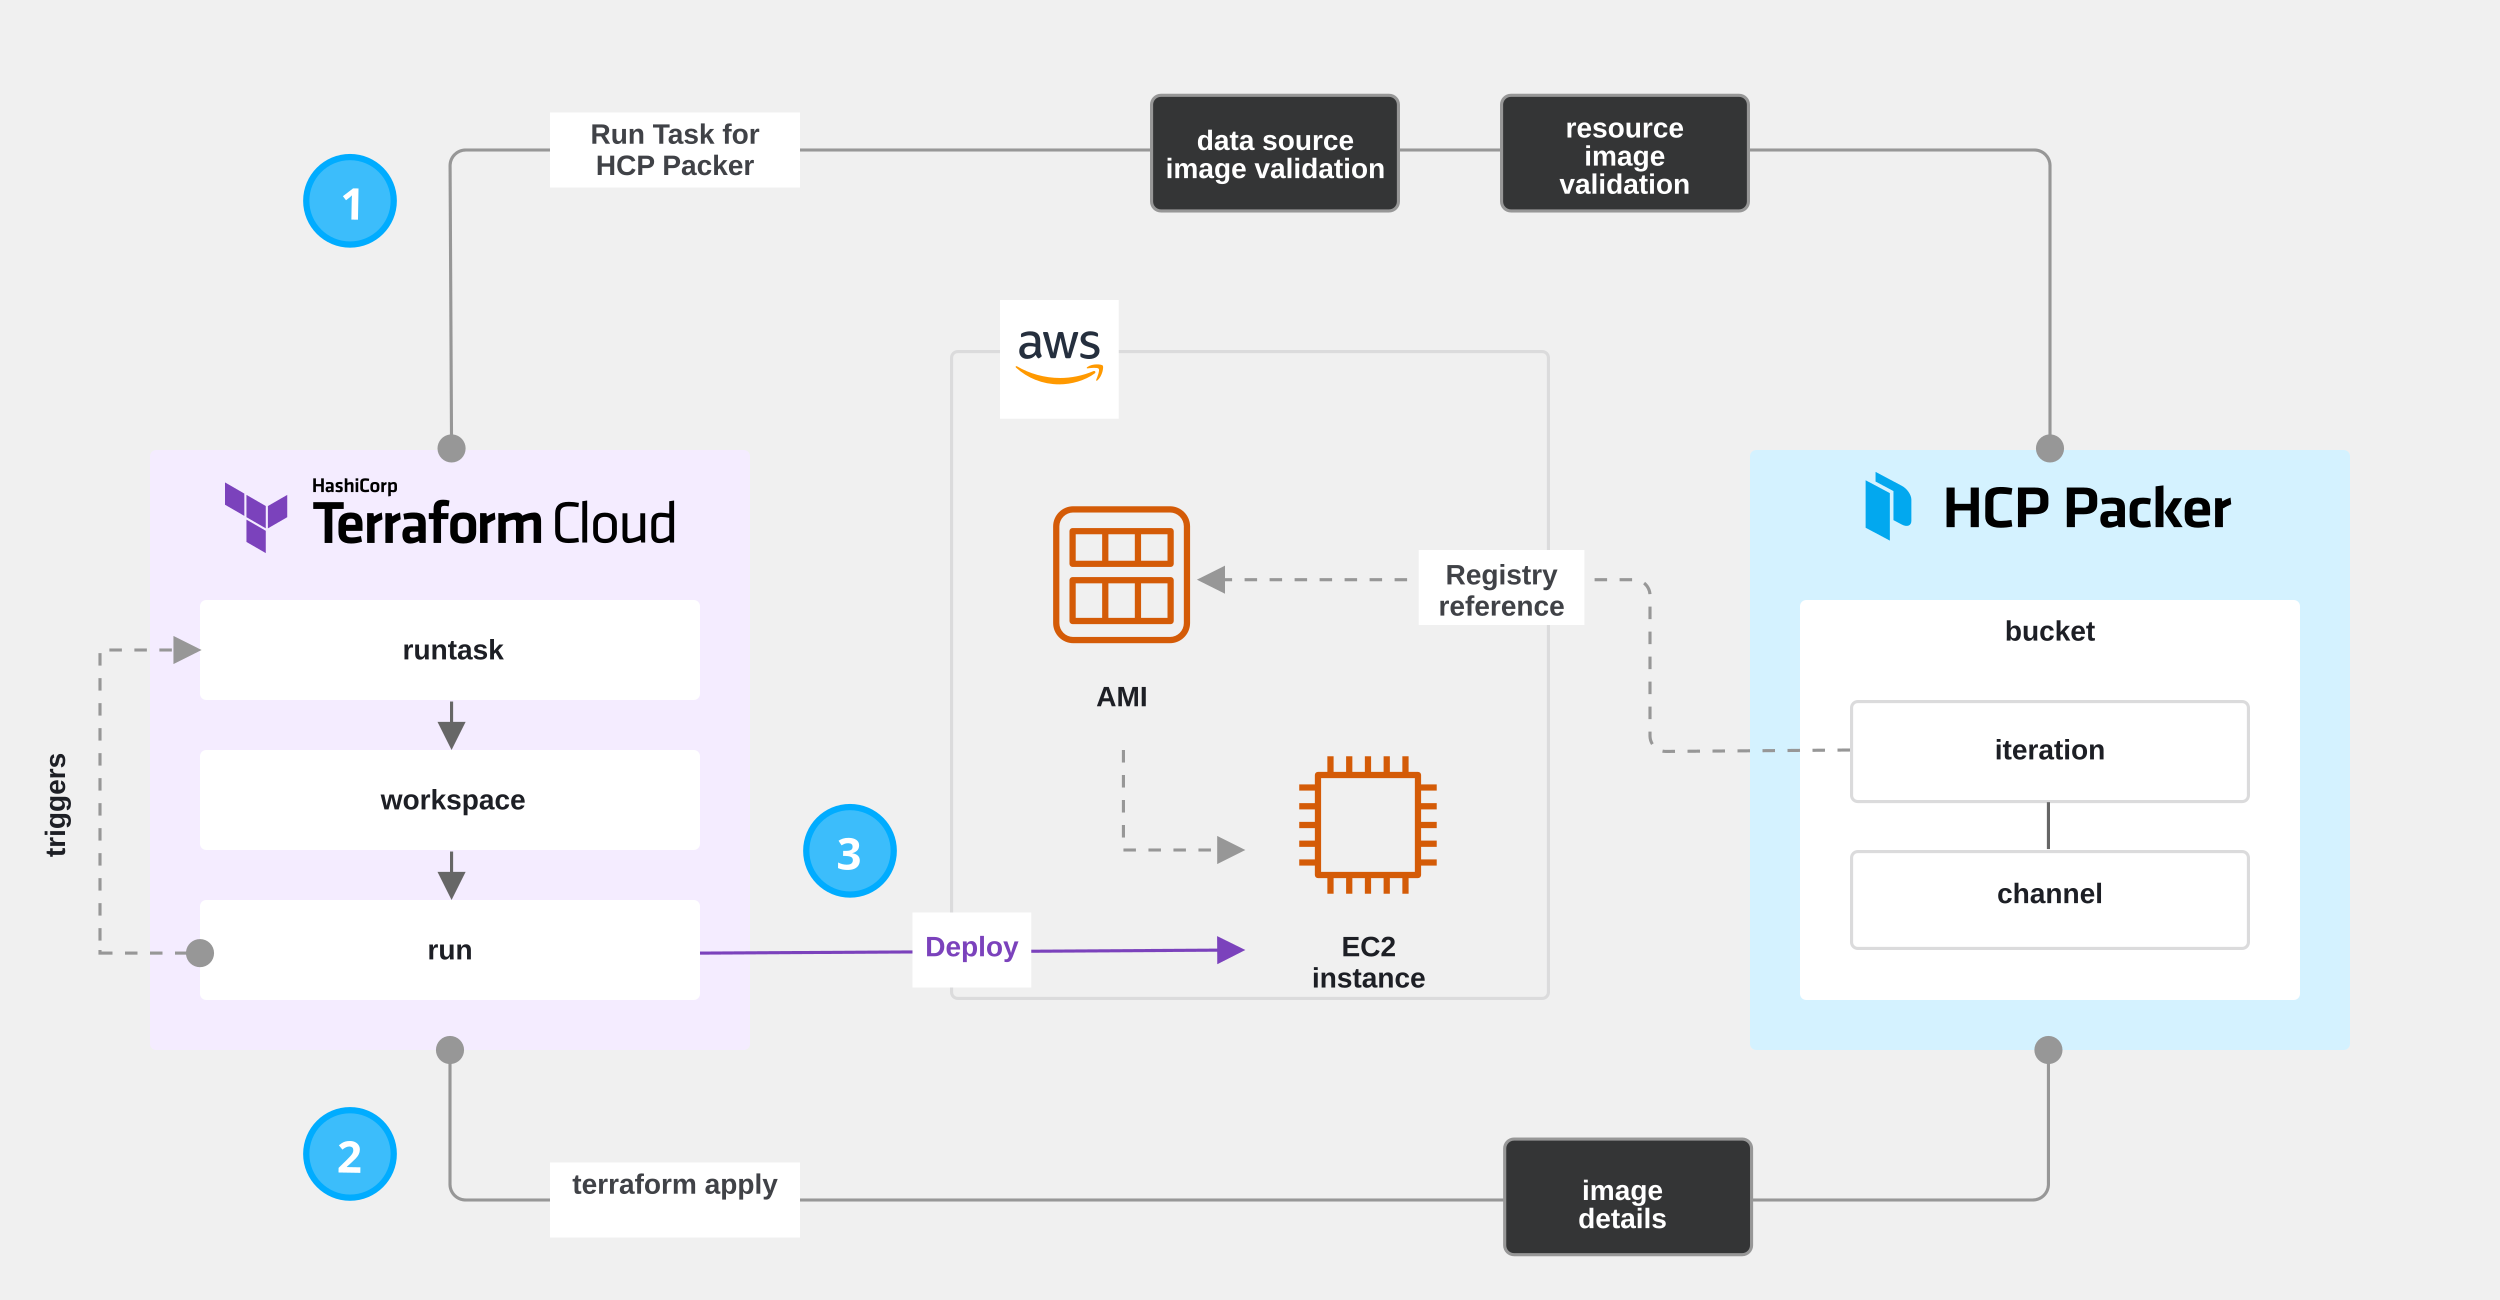
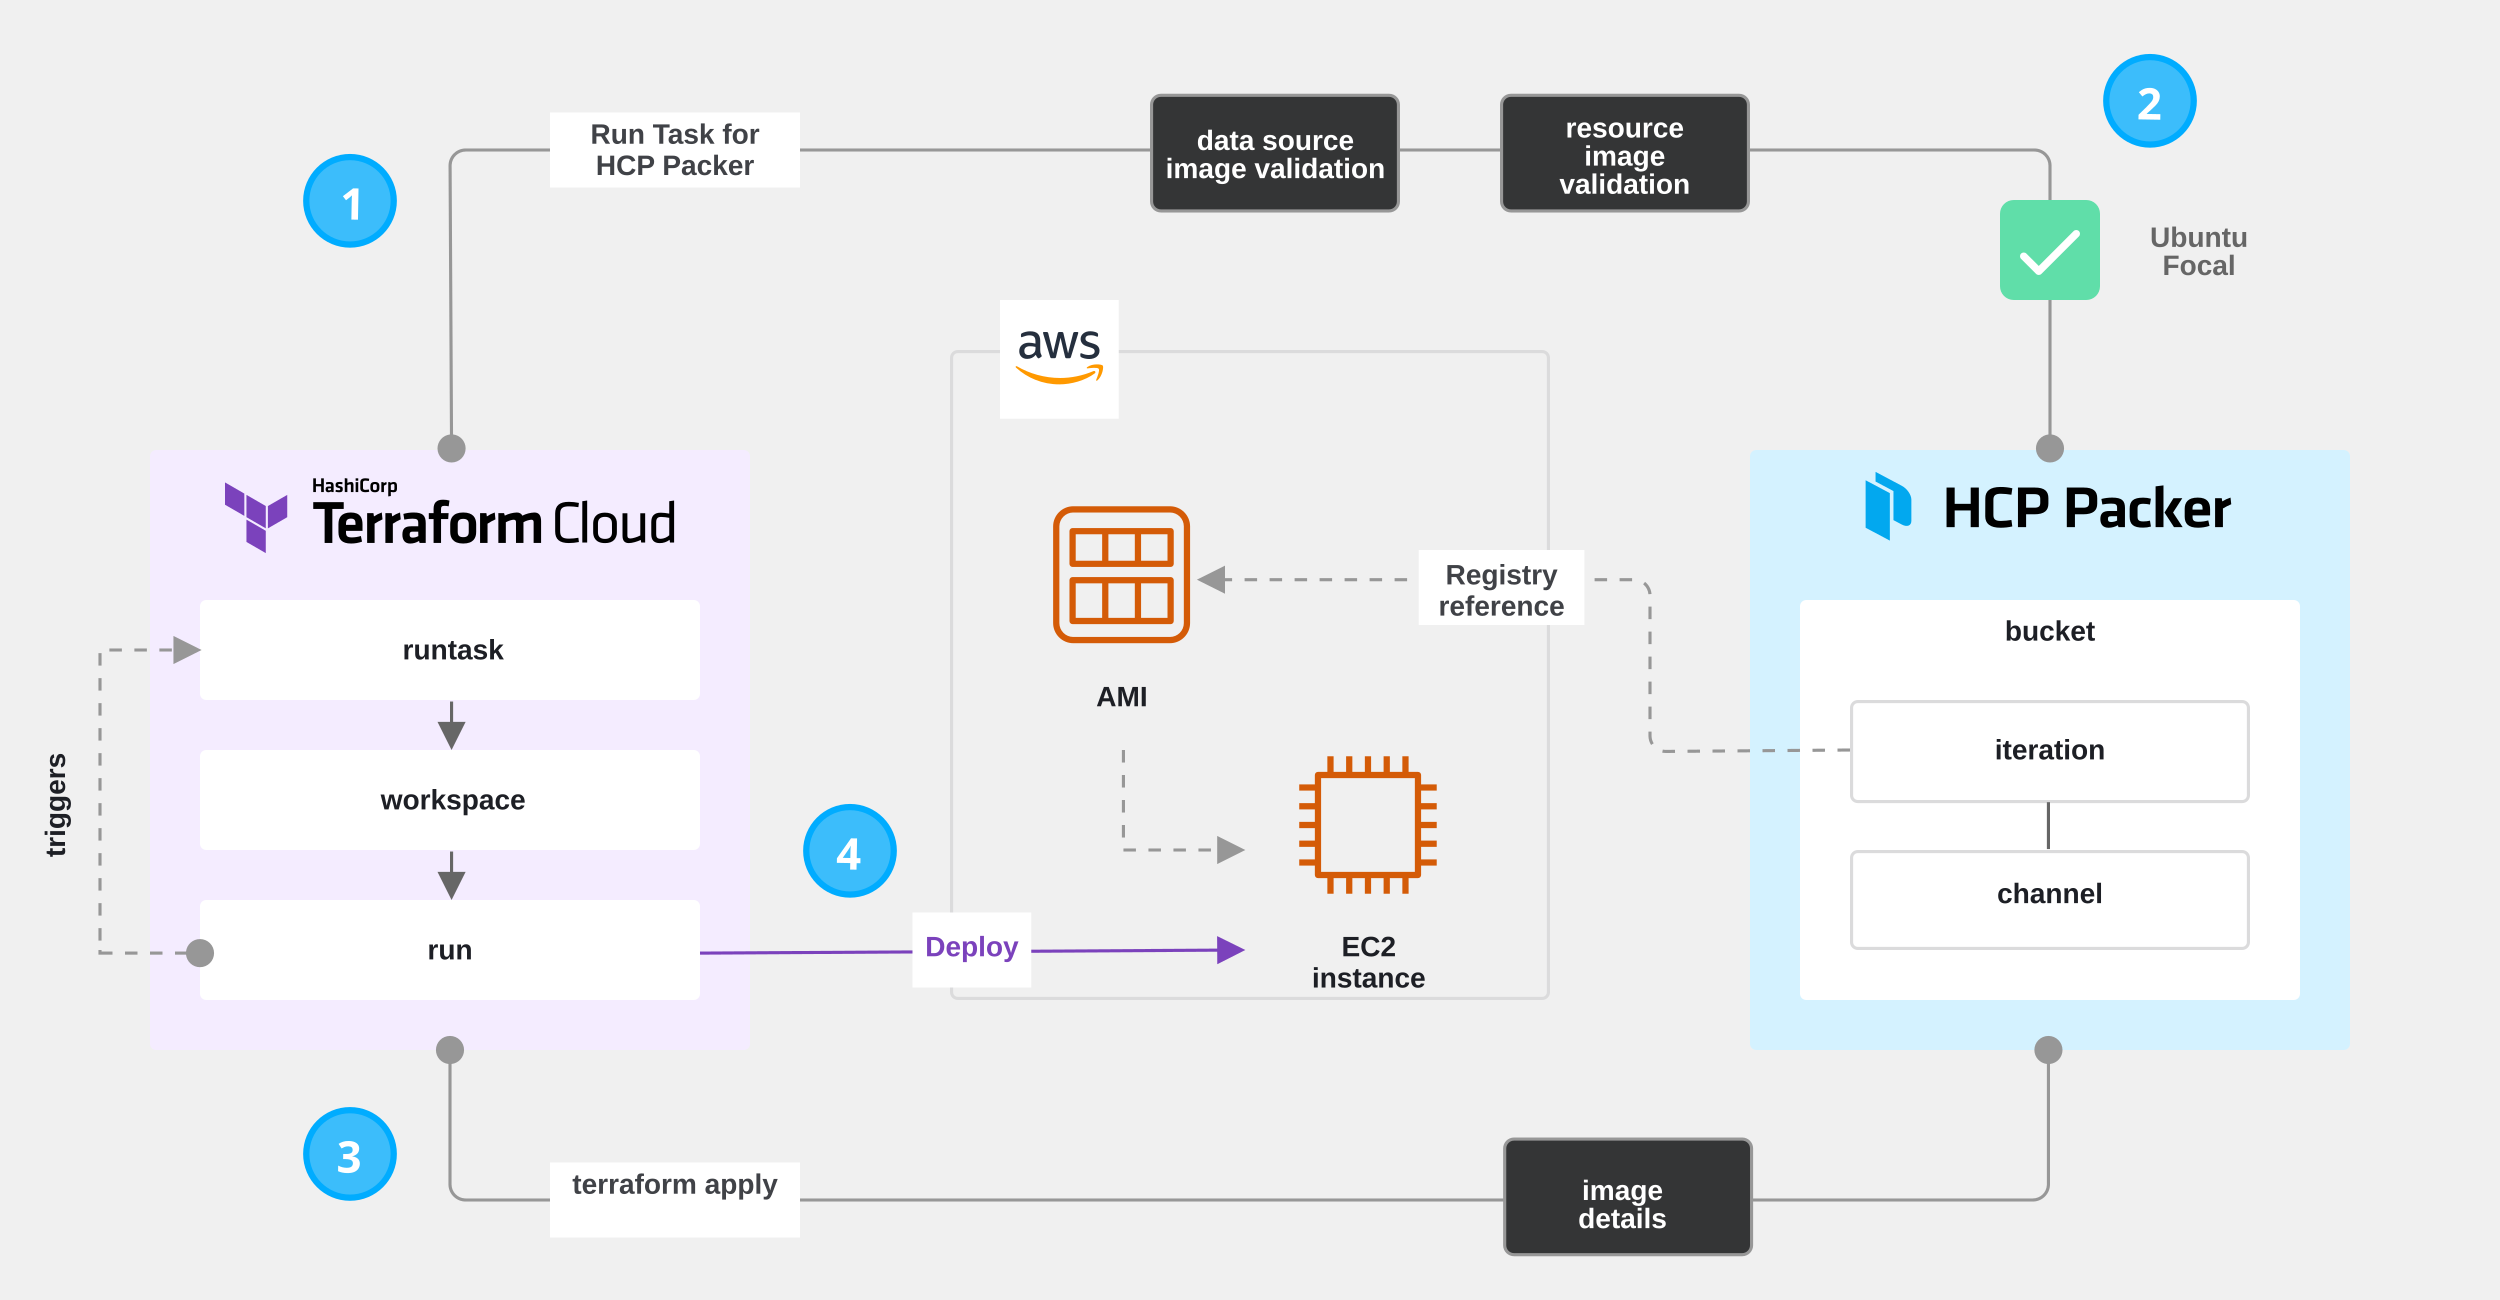
<svg xmlns="http://www.w3.org/2000/svg" width="800px" height="416px" viewBox="0 0 800 416" version="1.1">
  <g id="TFC_run_task" stroke="none" stroke-width="1" fill="none" fill-rule="evenodd">
    <g id="TFC-Env" transform="translate(48, 144)">
      <rect id="Rectangle" fill="#F4ECFF" x="0" y="0" width="192" height="192" rx="2" />
      <rect id="Rectangle" fill="#FFFFFF" x="16" y="144" width="160" height="32" rx="2" />
      <rect id="Rectangle" fill="#FFFFFF" x="16" y="96" width="160" height="32" rx="2" />
      <text id="workspace" font-family="Arial-BoldMT, Arial" font-size="9" font-weight="bold" letter-spacing="-0.018" fill="#1D1F25">
        <tspan x="73.819" y="115">workspace</tspan>
      </text>
      <rect id="Rectangle" fill="#FFFFFF" x="16" y="48" width="160" height="32" rx="2" />
      <text id="runtask" font-family="Arial-BoldMT, Arial" font-size="9" font-weight="bold" letter-spacing="-0.018" fill="#1D1F25">
        <tspan x="80.808" y="67">runtask</tspan>
      </text>
      <text id="run" font-family="Arial-BoldMT, Arial" font-size="9" font-weight="bold" letter-spacing="-0.018" fill="#1D1F25">
        <tspan x="88.778" y="163">run</tspan>
      </text>
      <path id="Path-3" d="M97,128.5 L97,135 L101,135 L96.5,144 L92,135 L96,135 L96,128.5 L97,128.5 Z" fill="#666666" fill-rule="nonzero" />
      <path id="Path-3" d="M97,80.5 L97,87 L101,87 L96.5,96 L92,87 L96,87 L96,80.5 L97,80.5 Z" fill="#666666" fill-rule="nonzero" />
      <g id="Terraform_Cloud_Logo_Color_RGB" transform="translate(24, 9)">
        <path d="M113.08,19.088 L113.249,20.454 C112.19,20.667 111.113,20.775 110.033,20.778 C107.045,20.778 105.652,19.583 105.652,17.022 L105.652,11.352 C105.652,8.785 107.045,7.59 110.033,7.59 C111.114,7.599 112.191,7.714 113.249,7.933 L113.08,9.3 C112.091,9.136 111.091,9.047 110.089,9.034 C107.971,9.034 107.249,9.646 107.249,11.45 L107.249,16.954 C107.249,18.758 107.971,19.366 110.089,19.366 C111.091,19.349 112.092,19.256 113.08,19.088 L113.08,19.088 Z" id="Path" fill="#000000" fill-rule="nonzero" />
        <polygon id="Path" fill="#000000" fill-rule="nonzero" points="115.894 7.169 115.894 20.6 114.337 20.6 114.337 7.392" />
        <path d="M124.527,12.071 C123.879,11.394 122.892,11.051 121.613,11.051 C118.31,11.051 117.814,13.25 117.814,14.561 L117.814,17.288 C117.814,18.583 118.31,20.794 121.613,20.794 C122.908,20.794 123.879,20.451 124.527,19.778 C125.13,19.092 125.443,18.2 125.401,17.288 L125.401,14.561 C125.444,13.649 125.13,12.756 124.527,12.071 L124.527,12.071 Z M123.843,17.346 C123.843,18.742 123.092,19.451 121.603,19.451 C120.113,19.451 119.346,18.742 119.346,17.346 L119.346,14.5 C119.346,13.107 120.1,12.398 121.583,12.398 C123.066,12.398 123.824,13.107 123.824,14.5 L123.843,17.346 Z" id="Shape" fill="#000000" fill-rule="nonzero" />
        <path d="M134.451,11.246 L134.451,20.603 L133.195,20.603 L133.039,19.771 L133.001,19.791 C131.964,20.289 130.332,20.791 129.222,20.791 C127.865,20.791 127.205,20.021 127.205,18.424 L127.205,11.246 L128.762,11.246 L128.762,18.408 C128.762,19.026 129.063,19.315 129.704,19.315 C130.43,19.315 131.88,18.877 132.874,18.363 L132.894,18.363 L132.894,11.239 L134.451,11.246 Z" id="Path" fill="#000000" fill-rule="nonzero" />
        <path d="M142.158,7.392 L142.158,11.352 L142.115,11.352 C141.232,11.176 140.335,11.078 139.434,11.061 C137.398,11.061 136.407,12.058 136.407,14.105 L136.407,17.945 C136.407,19.862 137.297,20.794 139.124,20.794 C140.24,20.809 141.329,20.449 142.216,19.771 L142.264,19.739 L142.404,20.62 L143.715,20.62 L143.715,7.169 L142.158,7.392 Z M142.158,18.288 L142.158,18.288 C141.417,18.965 140.465,19.365 139.464,19.421 C138.233,19.421 137.981,18.829 137.981,17.935 L137.981,14.095 C137.981,12.92 138.447,12.418 139.545,12.418 C140.415,12.441 141.281,12.537 142.135,12.706 L142.164,12.706 L142.158,18.288 Z" id="Shape" fill="#000000" fill-rule="nonzero" />
        <polygon id="Path" fill="#000000" fill-rule="nonzero" points="31.881 9.863 28.239 9.863 28.239 7.687 37.991 7.687 37.991 9.863 34.349 9.863 34.349 20.743 31.881 20.743" />
        <path d="M40.569,18.971 C41.557,18.967 42.539,18.815 43.483,18.521 L43.855,20.322 C42.728,20.729 41.538,20.935 40.339,20.93 C37.344,20.93 36.304,19.538 36.304,17.246 L36.304,14.72 C36.304,12.703 37.205,10.999 40.261,10.999 C43.318,10.999 44.004,12.78 44.004,14.836 L44.004,16.876 L38.72,16.876 L38.72,17.365 C38.72,18.521 39.118,18.971 40.569,18.971 Z M38.72,14.956 L41.757,14.956 L41.757,14.484 C41.757,13.583 41.482,12.958 40.307,12.958 C39.131,12.958 38.72,13.583 38.72,14.484 L38.72,14.956 Z" id="Shape" fill="#000000" fill-rule="nonzero" />
        <path d="M50.403,13.192 C49.524,13.589 48.679,14.054 47.874,14.584 L47.874,20.743 L45.484,20.743 L45.484,11.194 L47.501,11.194 L47.66,12.253 C48.436,11.726 49.279,11.304 50.166,10.999 L50.403,13.192 Z" id="Path" fill="#000000" fill-rule="nonzero" />
        <path d="M56.237,13.192 C55.361,13.589 54.516,14.055 53.712,14.584 L53.712,20.743 L51.322,20.743 L51.322,11.194 L53.339,11.194 L53.495,12.253 C54.272,11.726 55.116,11.304 56.004,10.999 L56.237,13.192 Z" id="Path" fill="#000000" fill-rule="nonzero" />
        <path d="M64.229,20.743 L62.27,20.743 L62.095,20.095 C61.249,20.643 60.263,20.936 59.255,20.937 C57.51,20.937 56.765,19.742 56.765,18.097 C56.765,16.154 57.61,15.413 59.547,15.413 L61.839,15.413 L61.839,14.406 C61.839,13.35 61.548,12.978 60.019,12.978 C59.13,12.987 58.244,13.085 57.374,13.269 L57.079,11.45 C58.145,11.155 59.244,11.003 60.35,10.999 C63.348,10.999 64.235,12.055 64.235,14.445 L64.229,20.743 Z M61.839,17.129 L60.091,17.129 C59.307,17.129 59.09,17.346 59.09,18.071 C59.09,18.719 59.307,19.043 60.062,19.043 C60.693,19.033 61.312,18.864 61.862,18.554 L61.839,17.129 Z" id="Shape" fill="#000000" fill-rule="nonzero" />
        <path d="M71.576,9.021 C71.125,8.922 70.665,8.869 70.203,8.862 C69.264,8.862 69.128,9.274 69.128,9.999 L69.128,11.194 L71.556,11.194 L71.424,13.094 L69.134,13.094 L69.134,20.743 L66.745,20.743 L66.745,13.094 L65.216,13.094 L65.216,11.194 L66.745,11.194 L66.745,9.863 C66.745,7.885 67.664,6.903 69.779,6.903 C70.473,6.901 71.165,6.993 71.835,7.179 L71.576,9.021 Z" id="Path" fill="#000000" fill-rule="nonzero" />
        <path d="M76.235,20.93 C72.965,20.93 72.071,19.124 72.071,17.181 L72.071,14.759 C72.071,12.816 72.952,10.999 76.222,10.999 C79.493,10.999 80.377,12.8 80.377,14.759 L80.377,17.181 C80.39,19.124 79.519,20.93 76.235,20.93 Z M76.235,13.036 C74.963,13.036 74.474,13.603 74.474,14.681 L74.474,17.246 C74.474,18.324 74.963,18.894 76.235,18.894 C77.508,18.894 78,18.324 78,17.246 L78,14.681 C78,13.619 77.511,13.036 76.235,13.036 Z" id="Shape" fill="#000000" fill-rule="nonzero" />
        <path d="M86.539,13.192 C85.662,13.589 84.817,14.055 84.013,14.584 L84.013,20.743 L81.623,20.743 L81.623,11.194 L83.641,11.194 L83.796,12.253 C84.578,11.725 85.426,11.304 86.318,10.999 L86.539,13.192 Z" id="Path" fill="#000000" fill-rule="nonzero" />
        <path d="M93.118,20.743 L93.118,14.072 C93.118,13.564 92.901,13.308 92.354,13.308 C91.807,13.308 90.735,13.661 89.867,14.114 L89.867,20.743 L87.474,20.743 L87.474,11.194 L89.297,11.194 L89.534,11.997 C90.723,11.403 92.023,11.063 93.351,10.999 C94.274,10.999 94.841,11.372 95.155,12.016 C96.348,11.407 97.657,11.061 98.995,10.999 C100.582,10.999 101.148,12.113 101.148,13.82 L101.148,20.743 L98.759,20.743 L98.759,14.072 C98.759,13.564 98.542,13.308 97.995,13.308 C97.118,13.4 96.271,13.674 95.508,14.114 L95.508,20.743 L93.118,20.743 Z" id="Path" fill="#000000" fill-rule="nonzero" />
        <polygon id="Path" fill="#7B42BC" points="6.865 5.359 13.049 8.93 13.049 16.073 6.865 12.502" />
        <polygon id="Path" fill="#7B42BC" points="13.726 8.93 13.726 16.073 19.914 12.502 19.914 5.359" />
        <polygon id="Path" fill="#7B42BC" points="3.45109802e-15 1.373 3.45109802e-15 8.516 6.185 12.087 6.185 4.944" />
        <polygon id="Path" fill="#7B42BC" points="6.865 20.428 13.049 24 13.049 16.902 13.049 16.857 6.865 13.285" />
        <path d="M30.767,4.462 L30.767,2.629 L29.093,2.629 L29.093,4.462 L28.239,4.462 L28.239,0.062 L29.093,0.062 L29.093,1.907 L30.767,1.907 L30.767,0.062 L31.622,0.062 L31.622,4.462 L30.767,4.462 Z M34.76,4.462 L34.08,4.462 L34.018,4.245 C33.727,4.428 33.391,4.525 33.047,4.527 C32.445,4.527 32.186,4.128 32.186,3.581 C32.186,2.934 32.477,2.688 33.157,2.688 L33.95,2.688 L33.95,2.364 C33.95,2.011 33.85,1.888 33.303,1.888 C32.995,1.891 32.688,1.923 32.386,1.985 L32.286,1.379 C32.656,1.282 33.037,1.232 33.419,1.23 C34.455,1.23 34.763,1.58 34.763,2.377 L34.76,4.462 Z M33.931,3.257 L33.319,3.257 C33.05,3.257 32.976,3.332 32.976,3.581 C32.976,3.831 33.05,3.905 33.3,3.905 C33.518,3.904 33.733,3.847 33.924,3.74 L33.931,3.257 Z M36.492,4.523 C36.106,4.517 35.722,4.456 35.352,4.342 L35.469,3.733 C35.785,3.822 36.112,3.869 36.44,3.873 C36.806,3.873 36.861,3.792 36.861,3.549 C36.861,3.306 36.819,3.254 36.285,3.131 C35.475,2.943 35.382,2.746 35.382,2.134 C35.382,1.522 35.673,1.217 36.615,1.217 C36.949,1.218 37.281,1.255 37.606,1.328 L37.538,1.962 C37.237,1.909 36.933,1.879 36.628,1.872 C36.269,1.872 36.207,1.949 36.207,2.144 C36.207,2.399 36.23,2.419 36.677,2.529 C37.6,2.765 37.687,2.882 37.687,3.533 C37.687,4.183 37.489,4.527 36.492,4.527 L36.492,4.523 Z M40.284,4.459 L40.284,2.247 C40.284,2.076 40.209,1.991 40.018,1.991 C39.716,2.023 39.424,2.115 39.157,2.26 L39.157,4.462 L38.328,4.462 L38.328,2.30073201e-15 L39.157,0.123 L39.157,1.528 C39.534,1.344 39.945,1.241 40.365,1.224 C40.915,1.224 41.11,1.593 41.11,2.16 L41.11,4.462 L40.284,4.459 Z M41.806,0.835 L41.806,0.058 L42.635,0.058 L42.635,0.835 L41.806,0.835 Z M41.806,4.459 L41.806,1.285 L42.635,1.285 L42.635,4.459 L41.806,4.459 Z M43.295,1.311 C43.295,0.515 43.778,0.052 44.914,0.052 C45.328,0.053 45.739,0.102 46.141,0.198 L46.047,0.907 C45.682,0.84 45.312,0.804 44.94,0.797 C44.351,0.797 44.16,0.991 44.16,1.444 L44.16,3.112 C44.16,3.575 44.351,3.759 44.94,3.759 C45.312,3.752 45.682,3.715 46.047,3.649 L46.141,4.362 C45.739,4.456 45.327,4.504 44.914,4.504 C43.787,4.504 43.295,4.041 43.295,3.244 L43.295,1.311 Z M47.961,4.523 C46.828,4.523 46.523,3.924 46.523,3.27 L46.523,2.474 C46.523,1.826 46.828,1.224 47.961,1.224 C49.094,1.224 49.405,1.823 49.405,2.474 L49.405,3.274 C49.405,3.928 49.081,4.527 47.961,4.527 L47.961,4.523 Z M47.961,1.897 C47.521,1.897 47.349,2.085 47.349,2.445 L47.349,3.3 C47.349,3.656 47.521,3.847 47.961,3.847 C48.402,3.847 48.573,3.656 48.573,3.3 L48.573,2.448 C48.573,2.089 48.402,1.901 47.961,1.901 L47.961,1.897 Z M51.73,1.949 C51.428,2.082 51.135,2.236 50.856,2.412 L50.856,4.459 L50.027,4.459 L50.027,1.285 L50.726,1.285 L50.781,1.635 C51.052,1.46 51.343,1.321 51.649,1.221 L51.73,1.949 Z M55.039,3.403 C55.039,4.106 54.716,4.523 53.948,4.523 C53.651,4.521 53.355,4.49 53.064,4.433 L53.064,5.728 L52.239,5.851 L52.239,1.289 L52.886,1.289 L52.967,1.554 C53.273,1.34 53.639,1.227 54.013,1.23 C54.677,1.23 55.03,1.606 55.03,2.331 L55.039,3.403 Z M53.064,3.759 C53.306,3.812 53.552,3.841 53.799,3.847 C54.097,3.847 54.214,3.708 54.214,3.423 L54.214,2.305 C54.214,2.043 54.11,1.901 53.806,1.901 C53.533,1.909 53.272,2.01 53.064,2.186 L53.064,3.759 Z" id="Shape" fill="#000000" fill-rule="nonzero" />
      </g>
    </g>
    <g id="HCP-Env" transform="translate(560, 144)">
      <rect id="Rectangle" fill="#D4F2FF" x="0" y="0" width="192" height="192" rx="2" />
      <rect id="Rectangle" fill="#FFFFFF" x="16" y="48" width="160" height="128" rx="2" />
      <rect id="Rectangle" stroke="#DBDBDC" fill="#FFFFFF" x="32.5" y="80.5" width="127" height="32" rx="2" />
      <rect id="Rectangle" stroke="#DBDBDC" fill="#FFFFFF" x="32.5" y="128.5" width="127" height="31" rx="2" />
      <text id="iteration" font-family="Arial-BoldMT, Arial" font-size="9" font-weight="bold" letter-spacing="-0.018" fill="#1D1F25">
        <tspan x="78.329" y="99">iteration</tspan>
      </text>
      <text id="bucket" font-family="Arial-BoldMT, Arial" font-size="9" font-weight="bold" letter-spacing="-0.018" fill="#1D1F25">
        <tspan x="81.55" y="61">bucket</tspan>
      </text>
      <text id="channel" font-family="Arial-BoldMT, Arial" font-size="9" font-weight="bold" letter-spacing="-0.018" fill="#1D1F25">
        <tspan x="79.058" y="145">channel</tspan>
      </text>
      <g id="HCP_Packer_PrimaryLogo_Color_RGB" transform="translate(37, 7)">
        <polygon id="Path" fill="#02A8EF" points="0 2.687 7.752 6.807 7.752 22 0 17.88" />
        <path d="M11.589,4.463 L3.177,0 L3.177,3.099 L8.907,6.141 L8.907,15.444 L11.603,16.868 C13.274,17.754 14.637,17.223 14.637,15.689 L14.637,8.863 C14.623,7.317 13.26,5.349 11.589,4.463 Z" id="Path" fill="#02A8EF" fill-rule="nonzero" />
        <polygon id="Path" fill="#000000" fill-rule="nonzero" points="33.623 17.688 33.623 12.345 28.498 12.345 28.498 17.688 25.895 17.688 25.895 5.016 28.498 5.016 28.498 10.227 33.623 10.227 33.623 5.016 36.227 5.016 36.227 17.688" />
        <path d="M38.297,8.495 C38.297,6.176 39.766,4.827 43.197,4.827 C44.463,4.825 45.726,4.966 46.955,5.245 L46.648,7.317 C45.536,7.126 44.409,7.021 43.279,7.002 C41.482,7.002 40.887,7.574 40.887,8.923 L40.887,13.781 C40.887,15.133 41.468,15.702 43.279,15.702 C44.409,15.684 45.536,15.579 46.648,15.387 L46.938,17.462 C45.708,17.741 44.446,17.882 43.18,17.88 C39.763,17.88 38.28,16.528 38.28,14.209 L38.297,8.495 Z" id="Path" fill="#000000" fill-rule="nonzero" />
        <path d="M48.749,5.016 L54.123,5.016 C57.308,5.016 58.486,6.213 58.486,8.439 L58.486,10.17 C58.486,12.37 57.205,13.574 54,13.574 L51.352,13.574 L51.352,17.688 L48.745,17.688 L48.749,5.016 Z M53.98,7.128 L51.352,7.128 L51.352,11.462 L53.976,11.462 C55.446,11.462 55.879,10.969 55.879,9.922 L55.879,8.63 C55.883,7.584 55.408,7.128 53.98,7.128 Z" id="Shape" fill="#000000" fill-rule="nonzero" />
        <path d="M64.377,5.016 L69.751,5.016 C72.935,5.016 74.114,6.213 74.114,8.439 L74.114,10.17 C74.114,12.37 72.833,13.574 69.628,13.574 L66.98,13.574 L66.98,17.688 L64.377,17.688 L64.377,5.016 Z M69.608,7.128 L66.98,7.128 L66.98,11.462 L69.608,11.462 C71.073,11.462 71.507,10.969 71.507,9.922 L71.507,8.63 C71.511,7.584 71.032,7.128 69.608,7.128 Z" id="Shape" fill="#000000" fill-rule="nonzero" />
        <path d="M82.98,17.688 L80.913,17.688 L80.736,17.059 C79.842,17.592 78.8,17.876 77.736,17.877 C75.898,17.877 75.112,16.717 75.112,15.12 C75.112,13.235 76,12.515 78.047,12.515 L80.466,12.515 L80.466,11.537 C80.466,10.513 80.155,10.151 78.542,10.151 C77.605,10.161 76.671,10.255 75.754,10.434 L75.443,8.668 C76.567,8.381 77.728,8.235 78.894,8.231 C82.058,8.231 82.994,9.256 82.994,11.575 L82.98,17.688 Z M80.459,14.19 L78.597,14.19 C77.77,14.19 77.544,14.401 77.544,15.105 C77.544,15.733 77.77,16.047 78.569,16.047 C79.237,16.038 79.891,15.875 80.473,15.573 L80.459,14.19 Z" id="Shape" fill="#000000" fill-rule="nonzero" />
        <path d="M84.494,14.316 L84.494,11.801 C84.494,9.309 85.673,8.247 88.833,8.247 C89.666,8.251 90.495,8.366 91.293,8.586 L90.986,10.459 C90.302,10.305 89.602,10.222 88.898,10.214 C87.453,10.214 87.019,10.613 87.019,11.754 L87.019,14.322 C87.019,15.463 87.453,15.862 88.898,15.862 C89.602,15.859 90.303,15.775 90.986,15.614 L91.296,17.499 C90.5,17.727 89.671,17.843 88.836,17.842 C85.669,17.87 84.494,16.805 84.494,14.316 Z" id="Path" fill="#000000" fill-rule="nonzero" />
        <path d="M92.79,17.688 L92.79,4.636 L95.311,4.321 L95.311,17.688 L92.79,17.688 Z M101.331,8.429 L98.376,13.011 L101.451,17.688 L98.68,17.688 L95.642,13.011 L98.516,8.429 L101.331,8.429 Z" id="Shape" fill="#000000" fill-rule="nonzero" />
        <path d="M106.576,15.969 C107.619,15.964 108.655,15.817 109.651,15.532 L110.04,17.279 C108.86,17.671 107.615,17.871 106.361,17.87 C103.2,17.87 102.103,16.519 102.103,14.297 L102.103,11.842 C102.103,9.884 103.053,8.231 106.279,8.231 C109.504,8.231 110.228,9.96 110.228,11.955 L110.228,13.932 L104.625,13.932 L104.625,14.41 C104.611,15.532 105.045,15.969 106.576,15.969 Z M104.611,12.072 L107.816,12.072 L107.816,11.613 C107.816,10.739 107.526,10.133 106.285,10.133 C105.045,10.133 104.611,10.739 104.611,11.613 L104.611,12.072 Z" id="Shape" fill="#000000" fill-rule="nonzero" />
        <path d="M117,10.359 C116.075,10.745 115.184,11.197 114.335,11.71 L114.335,17.688 L111.827,17.688 L111.827,8.42 L113.959,8.42 L114.123,9.447 C114.942,8.936 115.831,8.527 116.768,8.231 L117,10.359 Z" id="Path" fill="#000000" fill-rule="nonzero" />
      </g>
    </g>
    <g id="AWS-Env" transform="translate(304, 95.6)">
      <g>
        <rect id="Rectangle" stroke="#DBDBDC" x="0.5" y="16.9" width="191" height="207" rx="2" />
        <g id="AWS" transform="translate(16.2, 0)">
          <rect id="Rectangle" fill="#FFFFFF" x="-0.2" y="0.4" width="38" height="38" />
          <g id="Group_3" transform="translate(4.8, 10.4)">
            <path d="M7.892,6.175 C7.892,6.524 7.929,6.807 7.993,7.016 C8.069,7.224 8.162,7.451 8.292,7.696 C8.338,7.771 8.357,7.848 8.357,7.913 C8.357,8.008 8.301,8.103 8.18,8.198 L7.594,8.595 C7.51,8.652 7.426,8.68 7.351,8.68 C7.259,8.68 7.165,8.632 7.072,8.547 C6.941,8.405 6.83,8.255 6.737,8.103 C6.644,7.943 6.55,7.763 6.448,7.546 C5.722,8.415 4.809,8.85 3.71,8.85 C2.928,8.85 2.304,8.623 1.848,8.168 C1.392,7.716 1.158,7.11 1.158,6.353 C1.158,5.551 1.438,4.897 2.006,4.405 C2.574,3.915 3.328,3.668 4.287,3.668 C4.605,3.668 4.93,3.696 5.275,3.744 C5.619,3.791 5.973,3.868 6.346,3.953 L6.346,3.262 C6.346,2.544 6.196,2.042 5.908,1.749 C5.61,1.456 5.107,1.314 4.39,1.314 C4.064,1.314 3.729,1.351 3.384,1.438 C3.039,1.523 2.704,1.626 2.379,1.758 C2.229,1.825 2.118,1.863 2.052,1.881 C1.988,1.9 1.941,1.91 1.904,1.91 C1.773,1.91 1.708,1.815 1.708,1.616 L1.708,1.154 C1.708,1.002 1.727,0.889 1.773,0.822 C1.82,0.756 1.904,0.69 2.034,0.624 C2.36,0.454 2.751,0.312 3.207,0.199 C3.664,0.075 4.147,0.019 4.66,0.019 C5.768,0.019 6.579,0.274 7.099,0.784 C7.612,1.296 7.872,2.07 7.872,3.111 L7.872,6.175 L7.892,6.175 Z M4.11,7.611 C4.418,7.611 4.735,7.554 5.07,7.441 C5.405,7.327 5.703,7.119 5.954,6.836 C6.104,6.657 6.215,6.458 6.271,6.231 C6.326,6.003 6.365,5.73 6.365,5.408 L6.365,5.011 C6.094,4.945 5.806,4.889 5.508,4.85 C5.209,4.812 4.92,4.794 4.632,4.794 C4.009,4.794 3.552,4.917 3.244,5.172 C2.938,5.427 2.788,5.786 2.788,6.26 C2.788,6.704 2.899,7.034 3.133,7.261 C3.357,7.498 3.682,7.611 4.11,7.611 Z M11.589,8.632 C11.42,8.632 11.309,8.604 11.235,8.538 C11.161,8.481 11.095,8.348 11.039,8.168 L8.85,0.861 C8.795,0.671 8.766,0.549 8.766,0.482 C8.766,0.332 8.842,0.245 8.99,0.245 L9.903,0.245 C10.08,0.245 10.201,0.274 10.266,0.34 C10.341,0.397 10.396,0.529 10.452,0.709 L12.017,6.969 L13.47,0.709 C13.517,0.52 13.572,0.397 13.647,0.34 C13.721,0.284 13.852,0.245 14.019,0.245 L14.763,0.245 C14.941,0.245 15.061,0.274 15.137,0.34 C15.211,0.397 15.276,0.529 15.314,0.709 L16.784,7.044 L18.396,0.709 C18.451,0.52 18.517,0.397 18.582,0.34 C18.657,0.284 18.778,0.245 18.945,0.245 L19.812,0.245 C19.96,0.245 20.044,0.322 20.044,0.482 C20.044,0.529 20.034,0.577 20.026,0.634 C20.016,0.69 19.997,0.766 19.96,0.869 L17.717,8.178 C17.66,8.368 17.595,8.49 17.52,8.547 C17.446,8.604 17.325,8.642 17.166,8.642 L16.366,8.642 C16.189,8.642 16.068,8.613 15.994,8.547 C15.918,8.481 15.854,8.358 15.816,8.168 L14.373,2.07 L12.939,8.16 C12.892,8.348 12.836,8.472 12.762,8.538 C12.687,8.604 12.557,8.632 12.389,8.632 L11.589,8.632 Z M23.555,8.887 C23.071,8.887 22.587,8.832 22.121,8.717 C21.656,8.604 21.292,8.481 21.05,8.34 C20.901,8.255 20.799,8.16 20.761,8.075 C20.724,7.99 20.706,7.895 20.706,7.81 L20.706,7.327 C20.706,7.129 20.78,7.034 20.92,7.034 C20.975,7.034 21.031,7.044 21.087,7.062 C21.144,7.082 21.227,7.119 21.319,7.157 C21.637,7.299 21.981,7.413 22.344,7.489 C22.717,7.564 23.08,7.601 23.453,7.601 C24.039,7.601 24.495,7.498 24.812,7.289 C25.128,7.082 25.297,6.779 25.297,6.392 C25.297,6.127 25.213,5.91 25.044,5.73 C24.877,5.551 24.561,5.389 24.104,5.238 L22.754,4.812 C22.075,4.595 21.572,4.273 21.264,3.848 C20.957,3.432 20.799,2.969 20.799,2.477 C20.799,2.08 20.883,1.73 21.05,1.428 C21.218,1.126 21.442,0.861 21.72,0.652 C22,0.435 22.316,0.274 22.688,0.16 C23.062,0.047 23.453,0 23.862,0 C24.067,0 24.281,0.01 24.486,0.038 C24.7,0.067 24.896,0.104 25.091,0.142 C25.278,0.189 25.455,0.237 25.622,0.293 C25.79,0.35 25.92,0.407 26.014,0.464 C26.144,0.539 26.237,0.614 26.292,0.699 C26.349,0.775 26.376,0.879 26.376,1.012 L26.376,1.456 C26.376,1.655 26.302,1.758 26.162,1.758 C26.088,1.758 25.967,1.721 25.809,1.645 C25.278,1.399 24.682,1.276 24.02,1.276 C23.49,1.276 23.071,1.361 22.782,1.541 C22.493,1.721 22.344,1.995 22.344,2.382 C22.344,2.647 22.437,2.874 22.624,3.054 C22.81,3.234 23.155,3.413 23.648,3.574 L24.97,4 C25.641,4.217 26.125,4.52 26.413,4.907 C26.703,5.294 26.842,5.739 26.842,6.231 C26.842,6.637 26.758,7.006 26.6,7.327 C26.432,7.649 26.209,7.933 25.92,8.16 C25.632,8.396 25.287,8.567 24.886,8.689 C24.468,8.822 24.03,8.887 23.555,8.887 Z" id="Vector_10" fill="#252F3E" fill-rule="nonzero" />
            <g id="Group_4" transform="translate(0, 10.59802)" fill="#FF9900">
              <path d="M25.315,2.884 C22.25,5.183 17.799,6.402 13.971,6.402 C8.608,6.402 3.774,4.387 0.125,1.041 C-0.165,0.776 0.096,0.417 0.44,0.624 C4.389,2.951 9.259,4.36 14.298,4.36 C17.696,4.36 21.431,3.641 24.867,2.167 C25.379,1.93 25.817,2.507 25.315,2.884 Z" id="Vector_11" />
              <path d="M26.59,1.41 C26.199,0.899 24.001,1.164 23.005,1.287 C22.708,1.325 22.661,1.06 22.93,0.861 C24.681,-0.387 27.558,-0.028 27.893,0.389 C28.23,0.814 27.801,3.735 26.162,5.135 C25.911,5.353 25.668,5.239 25.78,4.956 C26.152,4.02 26.982,1.91 26.59,1.41 Z" id="Vector_12" />
            </g>
          </g>
        </g>
      </g>
      <text id="AMI" font-family="Arial-BoldMT, Arial" font-size="9" font-weight="bold" letter-spacing="-0.018" fill="#1D1F25">
        <tspan x="46.778" y="130.4">AMI</tspan>
      </text>
      <text id="EC2-instance" font-family="Arial-BoldMT, Arial" font-size="9" font-weight="bold" letter-spacing="-0.018" fill="#1D1F25">
        <tspan x="125.273" y="210.4">EC2 </tspan>
        <tspan x="115.815" y="220.4">instance</tspan>
      </text>
      <g id="Amazon-Containers-AMI_Resource-Icon_light-bg" transform="translate(31, 64.4)" fill="#D45B07">
        <path d="M30.143,37.727 L38.599,37.727 L38.599,26.656 L30.143,26.656 L30.143,37.727 Z M9.229,37.727 L17.686,37.727 L17.686,26.656 L9.229,26.656 L9.229,37.727 Z M19.686,37.727 L28.143,37.727 L28.143,26.656 L19.686,26.656 L19.686,37.727 Z M39.599,24.656 L8.229,24.656 C7.676,24.656 7.229,25.104 7.229,25.656 L7.229,38.727 C7.229,39.279 7.676,39.727 8.229,39.727 L39.599,39.727 C40.151,39.727 40.599,39.279 40.599,38.727 L40.599,25.656 C40.599,25.104 40.151,24.656 39.599,24.656 L39.599,24.656 Z M30.143,19.428 L38.599,19.428 L38.599,10.971 L30.143,10.971 L30.143,19.428 Z M9.229,19.428 L17.686,19.428 L17.686,10.971 L9.229,10.971 L9.229,19.428 Z M19.686,19.428 L28.143,19.428 L28.143,10.971 L19.686,10.971 L19.686,19.428 Z M39.599,8.971 L8.229,8.971 C7.676,8.971 7.229,9.419 7.229,9.971 L7.229,20.428 C7.229,20.98 7.676,21.428 8.229,21.428 L39.599,21.428 C40.151,21.428 40.599,20.98 40.599,20.428 L40.599,9.971 C40.599,9.419 40.151,8.971 39.599,8.971 L39.599,8.971 Z M43.827,39.379 C43.827,41.832 41.832,43.827 39.38,43.827 L8.448,43.827 C5.995,43.827 4,41.832 4,39.379 L4,8.448 C4,5.995 5.995,4 8.448,4 L39.38,4 C41.832,4 43.827,5.995 43.827,8.448 L43.827,39.379 Z M39.38,2 L8.448,2 C4.893,2 2,4.892 2,8.448 L2,39.379 C2,42.934 4.893,45.827 8.448,45.827 L39.38,45.827 C42.935,45.827 45.827,42.934 45.827,39.379 L45.827,8.448 C45.827,4.892 42.935,2 39.38,2 L39.38,2 Z" />
      </g>
      <g id="Amazon-EC2-Instance_Resource-Icon_light-bg" transform="translate(109.7526, 144.4)" fill="#D45B07">
        <path d="M9,39 L39,39 L39,9 L9,9 L9,39 Z M46,13 L46,11 L41,11 L41,8 C41,7.448 40.552,7 40,7 L37,7 L37,2 L35,2 L35,7 L31,7 L31,2 L29,2 L29,7 L25,7 L25,2 L23,2 L23,7 L19,7 L19,2 L17,2 L17,7 L13,7 L13,2 L11,2 L11,7 L8,7 C7.447,7 7,7.448 7,8 L7,11 L2,11 L2,13 L7,13 L7,17 L2,17 L2,19 L7,19 L7,23 L2,23 L2,25 L7,25 L7,29 L2,29 L2,31 L7,31 L7,35 L2,35 L2,37 L7,37 L7,40 C7,40.553 7.447,41 8,41 L11,41 L11,46 L13,46 L13,41 L17,41 L17,46 L19,46 L19,41 L23,41 L23,46 L25,46 L25,41 L29,41 L29,46 L31,46 L31,41 L35,41 L35,46 L37,46 L37,41 L40,41 C40.552,41 41,40.553 41,40 L41,37 L46,37 L46,35 L41,35 L41,31 L46,31 L46,29 L41,29 L41,25 L46,25 L46,23 L41,23 L41,19 L46,19 L46,17 L41,17 L41,13 L46,13 Z" />
      </g>
      <path id="Path-8" d="M85.5,171.9 L94.5,176.4 L85.5,180.9 L85.5,171.9 Z M59.5,175.9 L59.5,176.9 L55.5,176.9 L55.5,175.9 L59.5,175.9 Z M67.5,175.9 L67.5,176.9 L63.5,176.9 L63.5,175.9 L67.5,175.9 Z M75.5,175.9 L75.5,176.9 L71.5,176.9 L71.5,175.9 L75.5,175.9 Z M83.5,175.9 L83.5,176.9 L79.5,176.9 L79.5,175.9 L83.5,175.9 Z M56,168.4 L56,172.4 L55,172.4 L55,168.4 L56,168.4 Z M56,160.4 L56,164.4 L55,164.4 L55,160.4 L56,160.4 Z M56,152.4 L56,156.4 L55,156.4 L55,152.4 L56,152.4 Z M56,144.4 L56,148.4 L55,148.4 L55,144.4 L56,144.4 Z" fill="#979797" fill-rule="nonzero" />
    </g>
    <path id="Path-15" d="M651,47.5 C653.963,47.5 656.38,49.844 656.496,52.779 L656.5,53 L656.501,139.028 C658.75,139.277 660.5,141.184 660.5,143.5 C660.5,145.985 658.485,148 656,148 C653.515,148 651.5,145.985 651.5,143.5 C651.5,141.184 653.25,139.276 655.5,139.027 L655.5,53 C655.5,50.586 653.599,48.616 651.212,48.505 L651,48.5 L149.026,48.5 C146.612,48.5 144.642,50.401 144.531,52.788 L144.526,53 L144.526,53.024 L144.978,139.025 C147.229,139.263 148.988,141.161 149,143.476 C149.013,145.962 147.009,147.987 144.524,148 C142.038,148.013 140.013,146.009 140,143.524 C139.988,141.207 141.728,139.29 143.977,139.03 L143.526,53.029 L143.526,53 C143.526,50.037 145.87,47.62 148.805,47.504 L149.026,47.5 L651,47.5 Z" fill="#979797" fill-rule="nonzero" />
    <path id="Path-16" d="M655.5,331.5 C657.985,331.5 660,333.515 660,336 C660,338.316 658.25,340.223 656.001,340.472 L656,379 C656,381.963 653.656,384.38 650.721,384.496 L650.5,384.5 L149,384.5 C146.037,384.5 143.62,382.156 143.504,379.221 L143.5,379 L143.5,340.473 C141.25,340.224 139.5,338.316 139.5,336 C139.5,333.515 141.515,331.5 144,331.5 C146.485,331.5 148.5,333.515 148.5,336 C148.5,338.316 146.75,340.223 144.501,340.472 L144.5,379 C144.5,381.414 146.401,383.384 148.788,383.495 L149,383.5 L650.5,383.5 C652.914,383.5 654.884,381.599 654.995,379.212 L655,379 L655,340.473 C652.75,340.224 651,338.316 651,336 C651,333.515 653.015,331.5 655.5,331.5 Z" fill="#979797" fill-rule="nonzero" />
    <path id="Path-17" d="M389.474,299.549 L398.5,303.997 L389.526,308.549 L389.503,304.548 L224.003,305.5 L223.997,304.5 L389.497,303.548 L389.474,299.549 Z" fill="#7B42BC" fill-rule="nonzero" />
    <path id="Path-7" d="M532.105,239.872 C532.333,239.918 532.565,239.946 532.8,239.956 L533.035,239.961 L535.998,239.938 L536.006,240.937 L533.043,240.961 C532.755,240.963 532.469,240.943 532.188,240.901 L531.908,240.852 L532.105,239.872 Z M543.998,239.875 L544.005,240.875 L540.005,240.906 L539.998,239.906 L543.998,239.875 Z M551.997,239.813 L552.005,240.812 L548.005,240.844 L547.997,239.844 L551.997,239.813 Z M559.997,239.75 L560.005,240.75 L556.005,240.781 L555.997,239.781 L559.997,239.75 Z M567.997,239.688 L568.005,240.687 L564.005,240.719 L563.997,239.719 L567.997,239.688 Z M575.997,239.625 L576.004,240.625 L572.005,240.656 L571.997,239.656 L575.997,239.625 Z M583.996,239.563 L584.004,240.562 L580.004,240.594 L579.996,239.594 L583.996,239.563 Z M591.996,239.5 L592.004,240.5 L588.004,240.531 L587.996,239.531 L591.996,239.5 Z M528.5,234.116 L528.5,235.499 C528.501,235.518 528.501,235.549 528.502,235.6 C528.524,236.319 528.715,237.009 529.053,237.625 L529.187,237.852 L528.341,238.385 C527.824,237.564 527.533,236.619 527.502,235.624 C527.501,235.57 527.501,235.537 527.501,235.516 L527.5,234.116 L528.5,234.116 Z M528.5,226.116 L528.5,230.116 L527.5,230.116 L527.5,226.116 L528.5,226.116 Z M528.5,218.116 L528.5,222.116 L527.5,222.116 L527.5,218.116 L528.5,218.116 Z M528.5,210.116 L528.5,214.116 L527.5,214.116 L527.5,210.116 L528.5,210.116 Z M528.5,202.116 L528.5,206.116 L527.5,206.116 L527.5,202.116 L528.5,202.116 Z M528.5,194.116 L528.5,198.116 L527.5,198.116 L527.5,194.116 L528.5,194.116 Z M526.42,186.192 C527.542,187.084 528.277,188.377 528.457,189.809 L528.484,190.079 L527.487,190.154 C527.398,188.98 526.854,187.904 525.988,187.135 L525.798,186.975 L526.42,186.192 Z M392,181 L392,185 L394.27,185 L394.27,186 L392,186 L392,190 L383,185.5 L392,181 Z M522.27,185 L522.27,186 L518.27,186 L518.27,185 L522.27,185 Z M514.27,185 L514.27,186 L510.27,186 L510.27,185 L514.27,185 Z M506.27,185 L506.27,186 L502.27,186 L502.27,185 L506.27,185 Z M498.27,185 L498.27,186 L494.27,186 L494.27,185 L498.27,185 Z M490.27,185 L490.27,186 L486.27,186 L486.27,185 L490.27,185 Z M482.27,185 L482.27,186 L478.27,186 L478.27,185 L482.27,185 Z M474.27,185 L474.27,186 L470.27,186 L470.27,185 L474.27,185 Z M466.27,185 L466.27,186 L462.27,186 L462.27,185 L466.27,185 Z M458.27,185 L458.27,186 L454.27,186 L454.27,185 L458.27,185 Z M450.27,185 L450.27,186 L446.27,186 L446.27,185 L450.27,185 Z M442.27,185 L442.27,186 L438.27,186 L438.27,185 L442.27,185 Z M434.27,185 L434.27,186 L430.27,186 L430.27,185 L434.27,185 Z M426.27,185 L426.27,186 L422.27,186 L422.27,185 L426.27,185 Z M418.27,185 L418.27,186 L414.27,186 L414.27,185 L418.27,185 Z M410.27,185 L410.27,186 L406.27,186 L406.27,185 L410.27,185 Z M402.27,185 L402.27,186 L398.27,186 L398.27,185 L402.27,185 Z" fill="#979797" fill-rule="nonzero" />
    <g id="Label" transform="translate(454, 176)">
      <rect id="Rectangle" fill="#FFFFFF" x="0" y="0" width="53" height="24" />
      <text id="Registry-reference" font-family="Arial-BoldMT, Arial" font-size="9" font-weight="bold" letter-spacing="-0.018" fill="#404247">
        <tspan x="8.565" y="11">Registry </tspan>
        <tspan x="6.318" y="21">reference</tspan>
      </text>
    </g>
    <rect id="Rectangle" stroke="#979797" fill="#343536" x="480.5" y="30.5" width="79" height="37" rx="3" />
    <rect id="Rectangle" stroke="#979797" fill="#343536" x="368.5" y="30.5" width="79" height="37" rx="3" />
    <text id="resource-image-valid" font-family="Arial-BoldMT, Arial" font-size="9" font-weight="bold" line-spacing="9" letter-spacing="-0.018" fill="#FFFFFF">
      <tspan x="500.975" y="44">resource </tspan>
      <tspan x="506.953" y="53">image</tspan>
      <tspan x="499" y="62">validation</tspan>
    </text>
+     <text id="Ubuntu-Focal" font-family="Arial-BoldMT, Arial" font-size="9" font-weight="bold" line-spacing="9" letter-spacing="-0.018" fill="#666666">
+       <tspan x="688" y="79">Ubuntu </tspan>
+       <tspan x="691.981" y="88">Focal</tspan>
+     </text>
    <text id="data-source-image-va" font-family="Arial-BoldMT, Arial" font-size="9" font-weight="bold" line-spacing="9" letter-spacing="-0.018" fill="#FFFFFF">
      <tspan x="382.955" y="48">data source </tspan>
      <tspan x="373" y="57">image validation</tspan>
    </text>
    <g id="Label" transform="translate(176, 36)">
      <rect id="Rectangle" fill="#FFFFFF" x="0" y="0" width="80" height="24" />
      <text id="Run-Task-for-HCP-Pac" font-family="Arial-BoldMT, Arial" font-size="9" font-weight="bold" letter-spacing="-0.018" fill="#404247">
        <tspan x="12.939" y="10">Run Task for </tspan>
        <tspan x="14.657" y="20">HCP Packer</tspan>
      </text>
    </g>
    <g id="Label" transform="translate(176, 372)">
      <rect id="Rectangle" fill="#FFFFFF" x="0" y="0" width="80" height="24" />
      <text id="terraform-apply" font-family="Arial-BoldMT, Arial" font-size="9" font-weight="bold" letter-spacing="-0.018" fill="#404247">
        <tspan x="7.125" y="10">terraform apply</tspan>
      </text>
    </g>
    <g id="Label" transform="translate(292, 292)">
      <rect id="Rectangle" fill="#FFFFFF" x="0" y="0" width="38" height="24" />
      <text id="Deploy" font-family="Arial-BoldMT, Arial" font-size="9" font-weight="bold" letter-spacing="-0.018" fill="#7B42BC">
        <tspan x="4.051" y="14">Deploy</tspan>
      </text>
    </g>
    <rect id="Rectangle" stroke="#979797" fill="#343536" x="481.5" y="364.5" width="79" height="37" rx="3" />
    <text id="image-details" font-family="Arial-BoldMT, Arial" font-size="9" font-weight="bold" line-spacing="9" letter-spacing="-0.018" fill="#FFFFFF">
      <tspan x="506.232" y="384">image</tspan>
      <tspan x="505" y="393">details</tspan>
    </text>
    <line x1="655.5" y1="256.7" x2="655.5" y2="271.7" id="Path-3" stroke="#666666" />
    <g id="Group-4" transform="translate(96.88012, 49.25935)">
      <circle id="Oval" stroke="#00ACFF" stroke-width="2" fill-opacity="0.75" fill="#00ACFF" cx="15.12" cy="15" r="14" />
      <text id="1" transform="translate(15.11988, 14) rotate(1) translate(-15.11988, -14) " font-family="Gilmer-Heavy, Gilmer" font-size="14" font-weight="700" letter-spacing="-0.028" fill="#FFFFFF">
        <tspan x="12.012" y="21">1</tspan>
      </text>
    </g>
+     <g id="Group-4" transform="translate(672.8801, 17.25935)">
+       <circle id="Oval" stroke="#00ACFF" stroke-width="2" fill-opacity="0.75" fill="#00ACFF" cx="15.12" cy="15" r="14" />
+       <text id="2" transform="translate(15.11988, 14) rotate(1) translate(-15.11988, -14) " font-family="Gilmer-Heavy, Gilmer" font-size="14" font-weight="700" letter-spacing="-0.028" fill="#FFFFFF">
+         <tspan x="10.983" y="21">2</tspan>
+       </text>
+     </g>
    <g id="Group-4" transform="translate(96.86267, 354.2593)">
      <circle id="Oval" stroke="#00ACFF" stroke-width="2" fill-opacity="0.75" fill="#00ACFF" cx="15.137" cy="15" r="14" />
-       <text id="2" transform="translate(15.13734, 15) rotate(1) translate(-15.13734, -15) " font-family="Gilmer-Heavy, Gilmer" font-size="14" font-weight="700" letter-spacing="-0.028" fill="#FFFFFF">
-         <tspan x="11" y="21">2</tspan>
+       <text id="3" transform="translate(15.13734, 15) rotate(1) translate(-15.13734, -15) " font-family="Gilmer-Heavy, Gilmer" font-size="14" font-weight="700" letter-spacing="-0.028" fill="#FFFFFF">
+         <tspan x="10.888" y="21">3</tspan>
      </text>
    </g>
    <g id="Group-4" transform="translate(256.8801, 257.2593)">
      <circle id="Oval" stroke="#00ACFF" stroke-width="2" fill-opacity="0.75" fill="#00ACFF" cx="15.12" cy="15" r="14" />
-       <text id="3" transform="translate(15.11988, 14) rotate(1) translate(-15.11988, -14) " font-family="Gilmer-Heavy, Gilmer" font-size="14" font-weight="700" letter-spacing="-0.028" fill="#FFFFFF">
-         <tspan x="10.871" y="21">3</tspan>
+       <text id="4" transform="translate(15.11988, 14) rotate(1) translate(-15.11988, -14) " font-family="Gilmer-Heavy, Gilmer" font-size="14" font-weight="700" letter-spacing="-0.028" fill="#FFFFFF">
+         <tspan x="10.766" y="21">4</tspan>
      </text>
    </g>
    <path id="Path-18" d="M64,300.5 C66.485,300.5 68.5,302.515 68.5,305 C68.5,307.485 66.485,309.5 64,309.5 C61.684,309.5 59.777,307.75 59.528,305.501 L56,305.5 L56,304.5 L59.527,304.5 C59.776,302.25 61.684,300.5 64,300.5 Z M52,304.5 L52,305.5 L48,305.5 L48,304.5 L52,304.5 Z M44,304.5 L44,305.5 L40,305.5 L40,304.5 L44,304.5 Z M32.5,304 L32.5,304.5 L36,304.5 L36,305.5 L31.5,305.5 L31.5,304 L32.5,304 Z M32.5,297 L32.5,301 L31.5,301 L31.5,297 L32.5,297 Z M32.5,289 L32.5,293 L31.5,293 L31.5,289 L32.5,289 Z M32.5,281 L32.5,285 L31.5,285 L31.5,281 L32.5,281 Z M32.5,273 L32.5,277 L31.5,277 L31.5,273 L32.5,273 Z M32.5,265 L32.5,269 L31.5,269 L31.5,265 L32.5,265 Z M32.5,257 L32.5,261 L31.5,261 L31.5,257 L32.5,257 Z M32.5,249 L32.5,253 L31.5,253 L31.5,249 L32.5,249 Z M32.5,241 L32.5,245 L31.5,245 L31.5,241 L32.5,241 Z M32.5,233 L32.5,237 L31.5,237 L31.5,233 L32.5,233 Z M32.5,225 L32.5,229 L31.5,229 L31.5,225 L32.5,225 Z M32.5,217 L32.5,221 L31.5,221 L31.5,217 L32.5,217 Z M32.5,209 L32.5,213 L31.5,213 L31.5,209 L32.5,209 Z M55.5,203.5 L64.5,208 L55.5,212.5 L55.5,203.5 Z M39,207.5 L39,208.5 L35,208.5 L35,207.5 L39,207.5 Z M47,207.5 L47,208.5 L43,208.5 L43,207.5 L47,207.5 Z M55,207.5 L55,208.5 L51,208.5 L51,207.5 L55,207.5 Z" fill="#979797" fill-rule="nonzero" />
    <text id="triggers" transform="translate(22.4, 257.6) rotate(-90) translate(-22.4, -257.6) " font-family="Arial-BoldMT, Arial" font-size="9" font-weight="bold" letter-spacing="-0.018" fill="#1D1F25">
      <tspan x="5.718" y="256">triggers</tspan>
    </text>
+     <rect id="Rectangle" fill="#FFFFFF" x="644" y="68" width="24" height="24" />
+     <path d="M644.4,64 C641.97,64 640,65.968 640,68.4 L640,91.6 C640,94.032 641.97,96 644.4,96 L667.6,96 C670.03,96 672,94.032 672,91.6 L672,68.4 C672,65.968 670.03,64 667.6,64 L644.4,64 Z M663.552,73.952 C664.021,73.488 664.779,73.488 665.248,73.952 C665.717,74.416 665.717,75.184 665.248,75.648 L653.248,87.648 C652.779,88.112 652.021,88.112 651.552,87.648 L646.752,82.848 C646.283,82.384 646.283,81.616 646.752,81.152 C647.221,80.688 647.979,80.688 648.448,81.152 L652.4,85.104 L663.552,73.952 Z" id="Union_115" fill="#60DEA9" />
  </g>
</svg>
